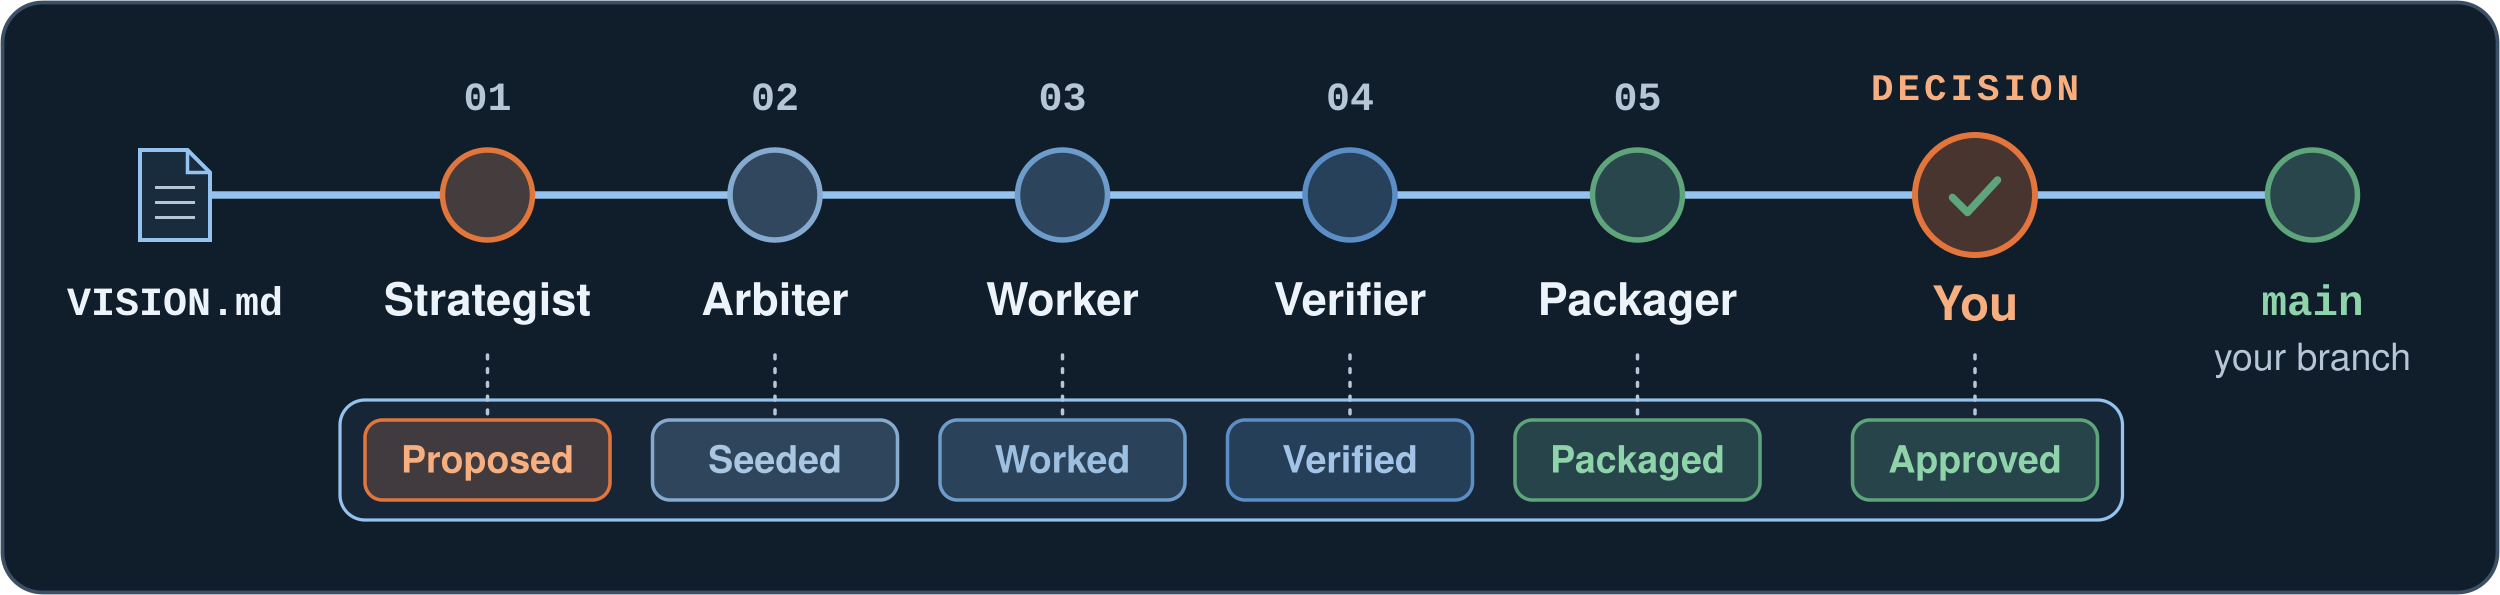
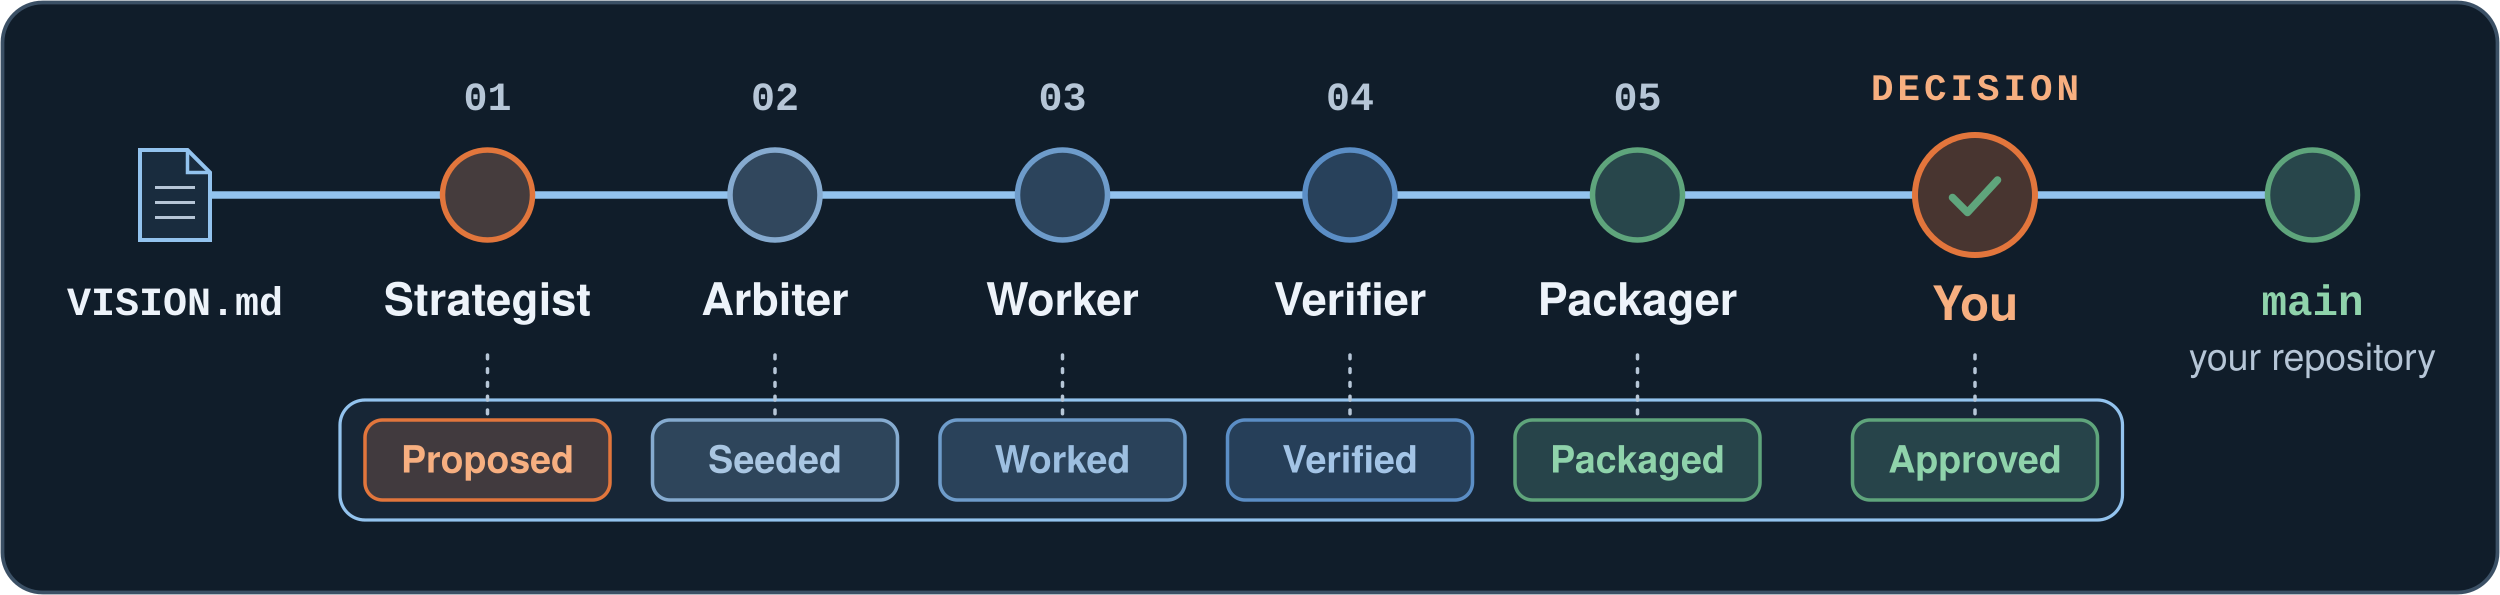
<svg xmlns="http://www.w3.org/2000/svg" viewBox="0 0 1000 238" width="1000" height="238" role="img" aria-labelledby="title desc">
  <style>
  .sans { font-family: -apple-system, BlinkMacSystemFont, "SF Pro Display", "Segoe UI", Helvetica, Arial, sans-serif; }
  .mono { font-family: ui-monospace, "SF Mono", SFMono-Regular, Menlo, Consolas, "Liberation Mono", monospace; }
  text { font-family: -apple-system, BlinkMacSystemFont, "SF Pro Display", "Segoe UI", Helvetica, Arial, sans-serif; fill: #edf3fa; }
  .tag { font-family: ui-monospace, "SF Mono", SFMono-Regular, Menlo, Consolas, "Liberation Mono", monospace; font-size: 15px; font-weight: 600; letter-spacing: 1.6px; fill: #b6c6d7; }
  .name { font-size: 21px; font-weight: 700; }
  .title { font-size: 19px; font-weight: 700; }
  .body { font-size: 16px; fill: #b6c6d7; }
  .bodyink { font-size: 16px; fill: #edf3fa; }
  .small { font-size: 15px; fill: #b6c6d7; }
  .num { font-family: ui-monospace, "SF Mono", SFMono-Regular, Menlo, Consolas, "Liberation Mono", monospace; font-size: 16px; font-weight: 600; fill: #b6c6d7; }
  .code { font-family: ui-monospace, "SF Mono", SFMono-Regular, Menlo, Consolas, "Liberation Mono", monospace; font-size: 16px; fill: #edf3fa; }
  .flow { fill: none; stroke: #93c3ee; stroke-width: 2; }
  .ret { fill: none; stroke: #a9c6e2; stroke-width: 1.6; stroke-dasharray: 7 5; }
  .tap { fill: none; stroke: #b6c6d7; stroke-width: 1.4; stroke-dasharray: 1.5 4; stroke-linecap: round; }
  .box { fill: #192c3e; stroke: #93c3ee; stroke-width: 1.5; }
  .thin { fill: none; stroke: #3b5065; stroke-width: 1; }

  .line { fill: none; stroke: #3b5065; stroke-width: 2; }
  .prog { fill: none; stroke: #93c3ee; stroke-width: 3; stroke-linecap: round;
          stroke-dasharray: 855 855; stroke-dashoffset: 0; animation: dash 12.0s linear infinite; }
  .token { animation: move 12.0s cubic-bezier(.45,0,.25,1) infinite; }
  .token path { fill: #5fa57c; opacity: 0; animation: tfill 12.0s linear infinite, tfade 12.0s linear infinite; }
  .lit { opacity: 1; }
  .check { opacity: 1; animation: check 12.0s linear infinite; }
  @keyframes move { 0.00% { transform: translateX(0px); } 6.67% { transform: translateX(0px); } 11.67% { transform: translateX(125px); } 18.33% { transform: translateX(125px); } 23.33% { transform: translateX(240px); } 30.00% { transform: translateX(240px); } 35.00% { transform: translateX(355px); } 41.67% { transform: translateX(355px); } 46.67% { transform: translateX(470px); } 53.33% { transform: translateX(470px); } 58.33% { transform: translateX(585px); } 65.00% { transform: translateX(585px); } 71.67% { transform: translateX(720px); } 85.00% { transform: translateX(720px); } 91.67% { transform: translateX(855px); } 100.00% { transform: translateX(855px); } }
  @keyframes dash { 0.00% { stroke-dashoffset: 855; } 6.67% { stroke-dashoffset: 855; } 11.67% { stroke-dashoffset: 730; } 18.33% { stroke-dashoffset: 730; } 23.33% { stroke-dashoffset: 615; } 30.00% { stroke-dashoffset: 615; } 35.00% { stroke-dashoffset: 500; } 41.67% { stroke-dashoffset: 500; } 46.67% { stroke-dashoffset: 385; } 53.33% { stroke-dashoffset: 385; } 58.33% { stroke-dashoffset: 270; } 65.00% { stroke-dashoffset: 270; } 71.67% { stroke-dashoffset: 135; } 85.00% { stroke-dashoffset: 135; } 91.67% { stroke-dashoffset: 0; } 100.00% { stroke-dashoffset: 0; } }
  @keyframes tfill { 0.00% { fill: #b6c6d7; } 6.58% { fill: #b6c6d7; } 11.67% { fill: #e2763c; } 18.25% { fill: #e2763c; } 23.33% { fill: #86abd0; } 29.92% { fill: #86abd0; } 35.00% { fill: #6e9ccb; } 41.58% { fill: #6e9ccb; } 46.67% { fill: #5b8ec6; } 53.25% { fill: #5b8ec6; } 58.33% { fill: #5fa57c; } 64.92% { fill: #5fa57c; } 71.67% { fill: #5fa57c; } 84.92% { fill: #5fa57c; } 91.67% { fill: #5fa57c; } 99.92% { fill: #5fa57c; } }
  @keyframes tfade { 0% { opacity: 0; } 2% { opacity: 1; } 96% { opacity: 1; } 100% { opacity: 0; } }
  @keyframes check { 0% { opacity: 0; } 76.67% { opacity: 0; } 79.17% { opacity: 1; } 97% { opacity: 1; } 100% { opacity: 0; } }
  @keyframes lit0 { 0% { opacity: 0; } 0.00% { opacity: 0; } 2.50% { opacity: 1; } 97% { opacity: 1; } 100% { opacity: 0; } } @keyframes lit1 { 0% { opacity: 0; } 11.67% { opacity: 0; } 14.17% { opacity: 1; } 97% { opacity: 1; } 100% { opacity: 0; } } @keyframes lit2 { 0% { opacity: 0; } 23.33% { opacity: 0; } 25.83% { opacity: 1; } 97% { opacity: 1; } 100% { opacity: 0; } } @keyframes lit3 { 0% { opacity: 0; } 35.00% { opacity: 0; } 37.50% { opacity: 1; } 97% { opacity: 1; } 100% { opacity: 0; } } @keyframes lit4 { 0% { opacity: 0; } 46.67% { opacity: 0; } 49.17% { opacity: 1; } 97% { opacity: 1; } 100% { opacity: 0; } } @keyframes lit5 { 0% { opacity: 0; } 58.33% { opacity: 0; } 60.83% { opacity: 1; } 97% { opacity: 1; } 100% { opacity: 0; } } @keyframes lit6 { 0% { opacity: 0; } 76.67% { opacity: 0; } 79.17% { opacity: 1; } 97% { opacity: 1; } 100% { opacity: 0; } } @keyframes lit7 { 0% { opacity: 0; } 91.67% { opacity: 0; } 94.17% { opacity: 1; } 97% { opacity: 1; } 100% { opacity: 0; } }
  .lit0 { animation: lit0 12.0s linear infinite; } .lit1 { animation: lit1 12.0s linear infinite; } .lit2 { animation: lit2 12.0s linear infinite; } .lit3 { animation: lit3 12.0s linear infinite; } .lit4 { animation: lit4 12.0s linear infinite; } .lit5 { animation: lit5 12.0s linear infinite; } .lit6 { animation: lit6 12.0s linear infinite; } .lit7 { animation: lit7 12.0s linear infinite; }
  @media (prefers-reduced-motion: reduce) {
    .prog, .token, .token path, .check, .lit0, .lit1, .lit2, .lit3, .lit4, .lit5, .lit6, .lit7 { animation: none; }
    .token path { opacity: 0; }
  }
</style>
  <defs>
    <marker id="a-flow" viewBox="0 0 10 10" refX="9" refY="5" markerWidth="8" markerHeight="8" orient="auto-start-reverse" markerUnits="userSpaceOnUse">
      <path d="M0.5 1 L9.5 5 L0.5 9 Z" fill="#93c3ee" />
    </marker>
    <marker id="a-ret" viewBox="0 0 10 10" refX="9" refY="5" markerWidth="8" markerHeight="8" orient="auto-start-reverse" markerUnits="userSpaceOnUse">
      <path d="M0.5 1 L9.5 5 L0.5 9 Z" fill="#a9c6e2" />
    </marker>
    <marker id="a-green" viewBox="0 0 10 10" refX="9" refY="5" markerWidth="8" markerHeight="8" orient="auto-start-reverse" markerUnits="userSpaceOnUse">
      <path d="M0.5 1 L9.5 5 L0.5 9 Z" fill="#5fa57c" />
    </marker>
    <marker id="a-orange" viewBox="0 0 10 10" refX="9" refY="5" markerWidth="8" markerHeight="8" orient="auto-start-reverse" markerUnits="userSpaceOnUse">
      <path d="M0.5 1 L9.5 5 L0.5 9 Z" fill="#e2763c" />
    </marker>
    <marker id="a-ink2" viewBox="0 0 10 10" refX="9" refY="5" markerWidth="8" markerHeight="8" orient="auto-start-reverse" markerUnits="userSpaceOnUse">
      <path d="M0.5 1 L9.5 5 L0.5 9 Z" fill="#b6c6d7" />
    </marker>
    <marker id="a-out" viewBox="0 0 10 10" refX="9" refY="5" markerWidth="8" markerHeight="8" orient="auto-start-reverse" markerUnits="userSpaceOnUse">
      <path d="M0.5 1 L9.5 5 L0.5 9 Z" fill="#aaa69c" />
    </marker>
  </defs>
  <rect x="1" y="1" width="998" height="236" rx="16" fill="#101d2a" stroke="#3b5065" stroke-width="1.5" />
  <rect x="136" y="160" width="713" height="48" rx="10" fill="#93c3ee" fill-opacity="0.06" stroke="#93c3ee" stroke-width="1.3" />
  <line x1="70" y1="78" x2="925" y2="78" class="line" />
  <line x1="70" y1="78" x2="925" y2="78" class="prog" />
  <path d="M56 60h19l9 9v27h-28Z" fill="#192c3e" stroke="#93c3ee" stroke-width="1.6" />
  <path d="M75 60v9h9" fill="none" stroke="#93c3ee" stroke-width="1.4" />
  <line x1="62" y1="75" x2="78" y2="75" stroke="#b6c6d7" stroke-width="1.2" />
  <line x1="62" y1="81" x2="78" y2="81" stroke="#b6c6d7" stroke-width="1.2" />
  <line x1="62" y1="87" x2="78" y2="87" stroke="#b6c6d7" stroke-width="1.2" />
  <text x="70" y="126" class="code" text-anchor="middle" font-weight="700">VISION.md</text>
  <line x1="195" y1="142" x2="195" y2="167" class="tap" />
  <rect x="146.0" y="168" width="98" height="32" rx="7" fill="#192c3e" stroke="#e2763c" stroke-width="1.4" />
  <rect x="146.0" y="168" width="98" height="32" rx="7" fill="#e2763c" fill-opacity="0.2" class="lit lit1" />
  <text x="195" y="189" text-anchor="middle" style="font-size:15px;font-weight:700;fill:#f7af80">Proposed</text>
  <text x="195" y="44" class="num" text-anchor="middle">01</text>
  <circle cx="195" cy="78" r="18" fill="#192c3e" stroke="#e2763c" stroke-width="2.2" />
  <circle cx="195" cy="78" r="18" fill="#e2763c" fill-opacity="0.22" class="lit lit1" />
  <text x="195" y="126" class="title" text-anchor="middle" style="font-size:18px">Strategist</text>
  <line x1="310" y1="142" x2="310" y2="167" class="tap" />
  <rect x="261.0" y="168" width="98" height="32" rx="7" fill="#192c3e" stroke="#86abd0" stroke-width="1.4" />
  <rect x="261.0" y="168" width="98" height="32" rx="7" fill="#86abd0" fill-opacity="0.2" class="lit lit2" />
  <text x="310" y="189" text-anchor="middle" style="font-size:15px;font-weight:700;fill:#a9c6e2">Seeded</text>
  <text x="310" y="44" class="num" text-anchor="middle">02</text>
  <circle cx="310" cy="78" r="18" fill="#192c3e" stroke="#86abd0" stroke-width="2.2" />
  <circle cx="310" cy="78" r="18" fill="#86abd0" fill-opacity="0.22" class="lit lit2" />
  <text x="310" y="126" class="title" text-anchor="middle" style="font-size:18px">Arbiter</text>
  <line x1="425" y1="142" x2="425" y2="167" class="tap" />
  <rect x="376.0" y="168" width="98" height="32" rx="7" fill="#192c3e" stroke="#6e9ccb" stroke-width="1.4" />
  <rect x="376.0" y="168" width="98" height="32" rx="7" fill="#6e9ccb" fill-opacity="0.2" class="lit lit3" />
  <text x="425" y="189" text-anchor="middle" style="font-size:15px;font-weight:700;fill:#9dbfe0">Worked</text>
  <text x="425" y="44" class="num" text-anchor="middle">03</text>
  <circle cx="425" cy="78" r="18" fill="#192c3e" stroke="#6e9ccb" stroke-width="2.2" />
  <circle cx="425" cy="78" r="18" fill="#6e9ccb" fill-opacity="0.22" class="lit lit3" />
  <text x="425" y="126" class="title" text-anchor="middle" style="font-size:18px">Worker</text>
  <line x1="540" y1="142" x2="540" y2="167" class="tap" />
  <rect x="491.0" y="168" width="98" height="32" rx="7" fill="#192c3e" stroke="#5b8ec6" stroke-width="1.4" />
  <rect x="491.0" y="168" width="98" height="32" rx="7" fill="#5b8ec6" fill-opacity="0.2" class="lit lit4" />
  <text x="540" y="189" text-anchor="middle" style="font-size:15px;font-weight:700;fill:#a3c4e6">Verified</text>
  <text x="540" y="44" class="num" text-anchor="middle">04</text>
  <circle cx="540" cy="78" r="18" fill="#192c3e" stroke="#5b8ec6" stroke-width="2.2" />
  <circle cx="540" cy="78" r="18" fill="#5b8ec6" fill-opacity="0.22" class="lit lit4" />
  <text x="540" y="126" class="title" text-anchor="middle" style="font-size:18px">Verifier</text>
  <line x1="655" y1="142" x2="655" y2="167" class="tap" />
  <rect x="606.0" y="168" width="98" height="32" rx="7" fill="#192c3e" stroke="#5fa57c" stroke-width="1.4" />
  <rect x="606.0" y="168" width="98" height="32" rx="7" fill="#5fa57c" fill-opacity="0.2" class="lit lit5" />
  <text x="655" y="189" text-anchor="middle" style="font-size:15px;font-weight:700;fill:#8fd3ab">Packaged</text>
  <text x="655" y="44" class="num" text-anchor="middle">05</text>
  <circle cx="655" cy="78" r="18" fill="#192c3e" stroke="#5fa57c" stroke-width="2.2" />
  <circle cx="655" cy="78" r="18" fill="#5fa57c" fill-opacity="0.22" class="lit lit5" />
  <text x="655" y="126" class="title" text-anchor="middle" style="font-size:18px">Packager</text>
  <line x1="790" y1="142" x2="790" y2="167" class="tap" />
  <rect x="741.0" y="168" width="98" height="32" rx="7" fill="#192c3e" stroke="#5fa57c" stroke-width="1.4" />
  <rect x="741.0" y="168" width="98" height="32" rx="7" fill="#5fa57c" fill-opacity="0.2" class="lit lit6" />
  <text x="790" y="189" text-anchor="middle" style="font-size:15px;font-weight:700;fill:#8fd3ab">Approved</text>
  <circle cx="790" cy="78" r="24" fill="#2b2a2e" stroke="#e2763c" stroke-width="2.4" />
  <circle cx="790" cy="78" r="24" fill="#e2763c" fill-opacity="0.16" class="lit lit6" />
  <path d="M781 79l6 6l12 -13" fill="none" stroke="#5fa57c" stroke-width="3" stroke-linecap="round" stroke-linejoin="round" class="check" />
  <text x="790" y="40" class="tag" text-anchor="middle" style="fill:#f7af80">DECISION</text>
  <text x="790" y="128" class="title" text-anchor="middle" style="fill:#f7af80">You</text>
  <circle cx="925" cy="78" r="18" fill="#192c3e" stroke="#5fa57c" stroke-width="2.2" />
  <circle cx="925" cy="78" r="18" fill="#5fa57c" fill-opacity="0.22" class="lit lit7" />
  <text x="925" y="126" class="code" text-anchor="middle" style="font-size:17px;font-weight:700;fill:#8fd3ab">main</text>
-   <text x="925" y="148" class="small" text-anchor="middle">your branch</text>
+   <text x="925" y="148" class="small" text-anchor="middle">your repository</text>
  <g class="token">
    <path d="M8 1.2C4.3 1.2 1.6 6.6 1.6 11.4 1.6 15.4 4.4 18.8 8 18.8s6.4-3.4 6.4-7.4C14.4 6.6 11.7 1.2 8 1.2Z" transform="translate(61.6 67.5) scale(1.05)" fill="#5fa57c" />
  </g>
</svg>
